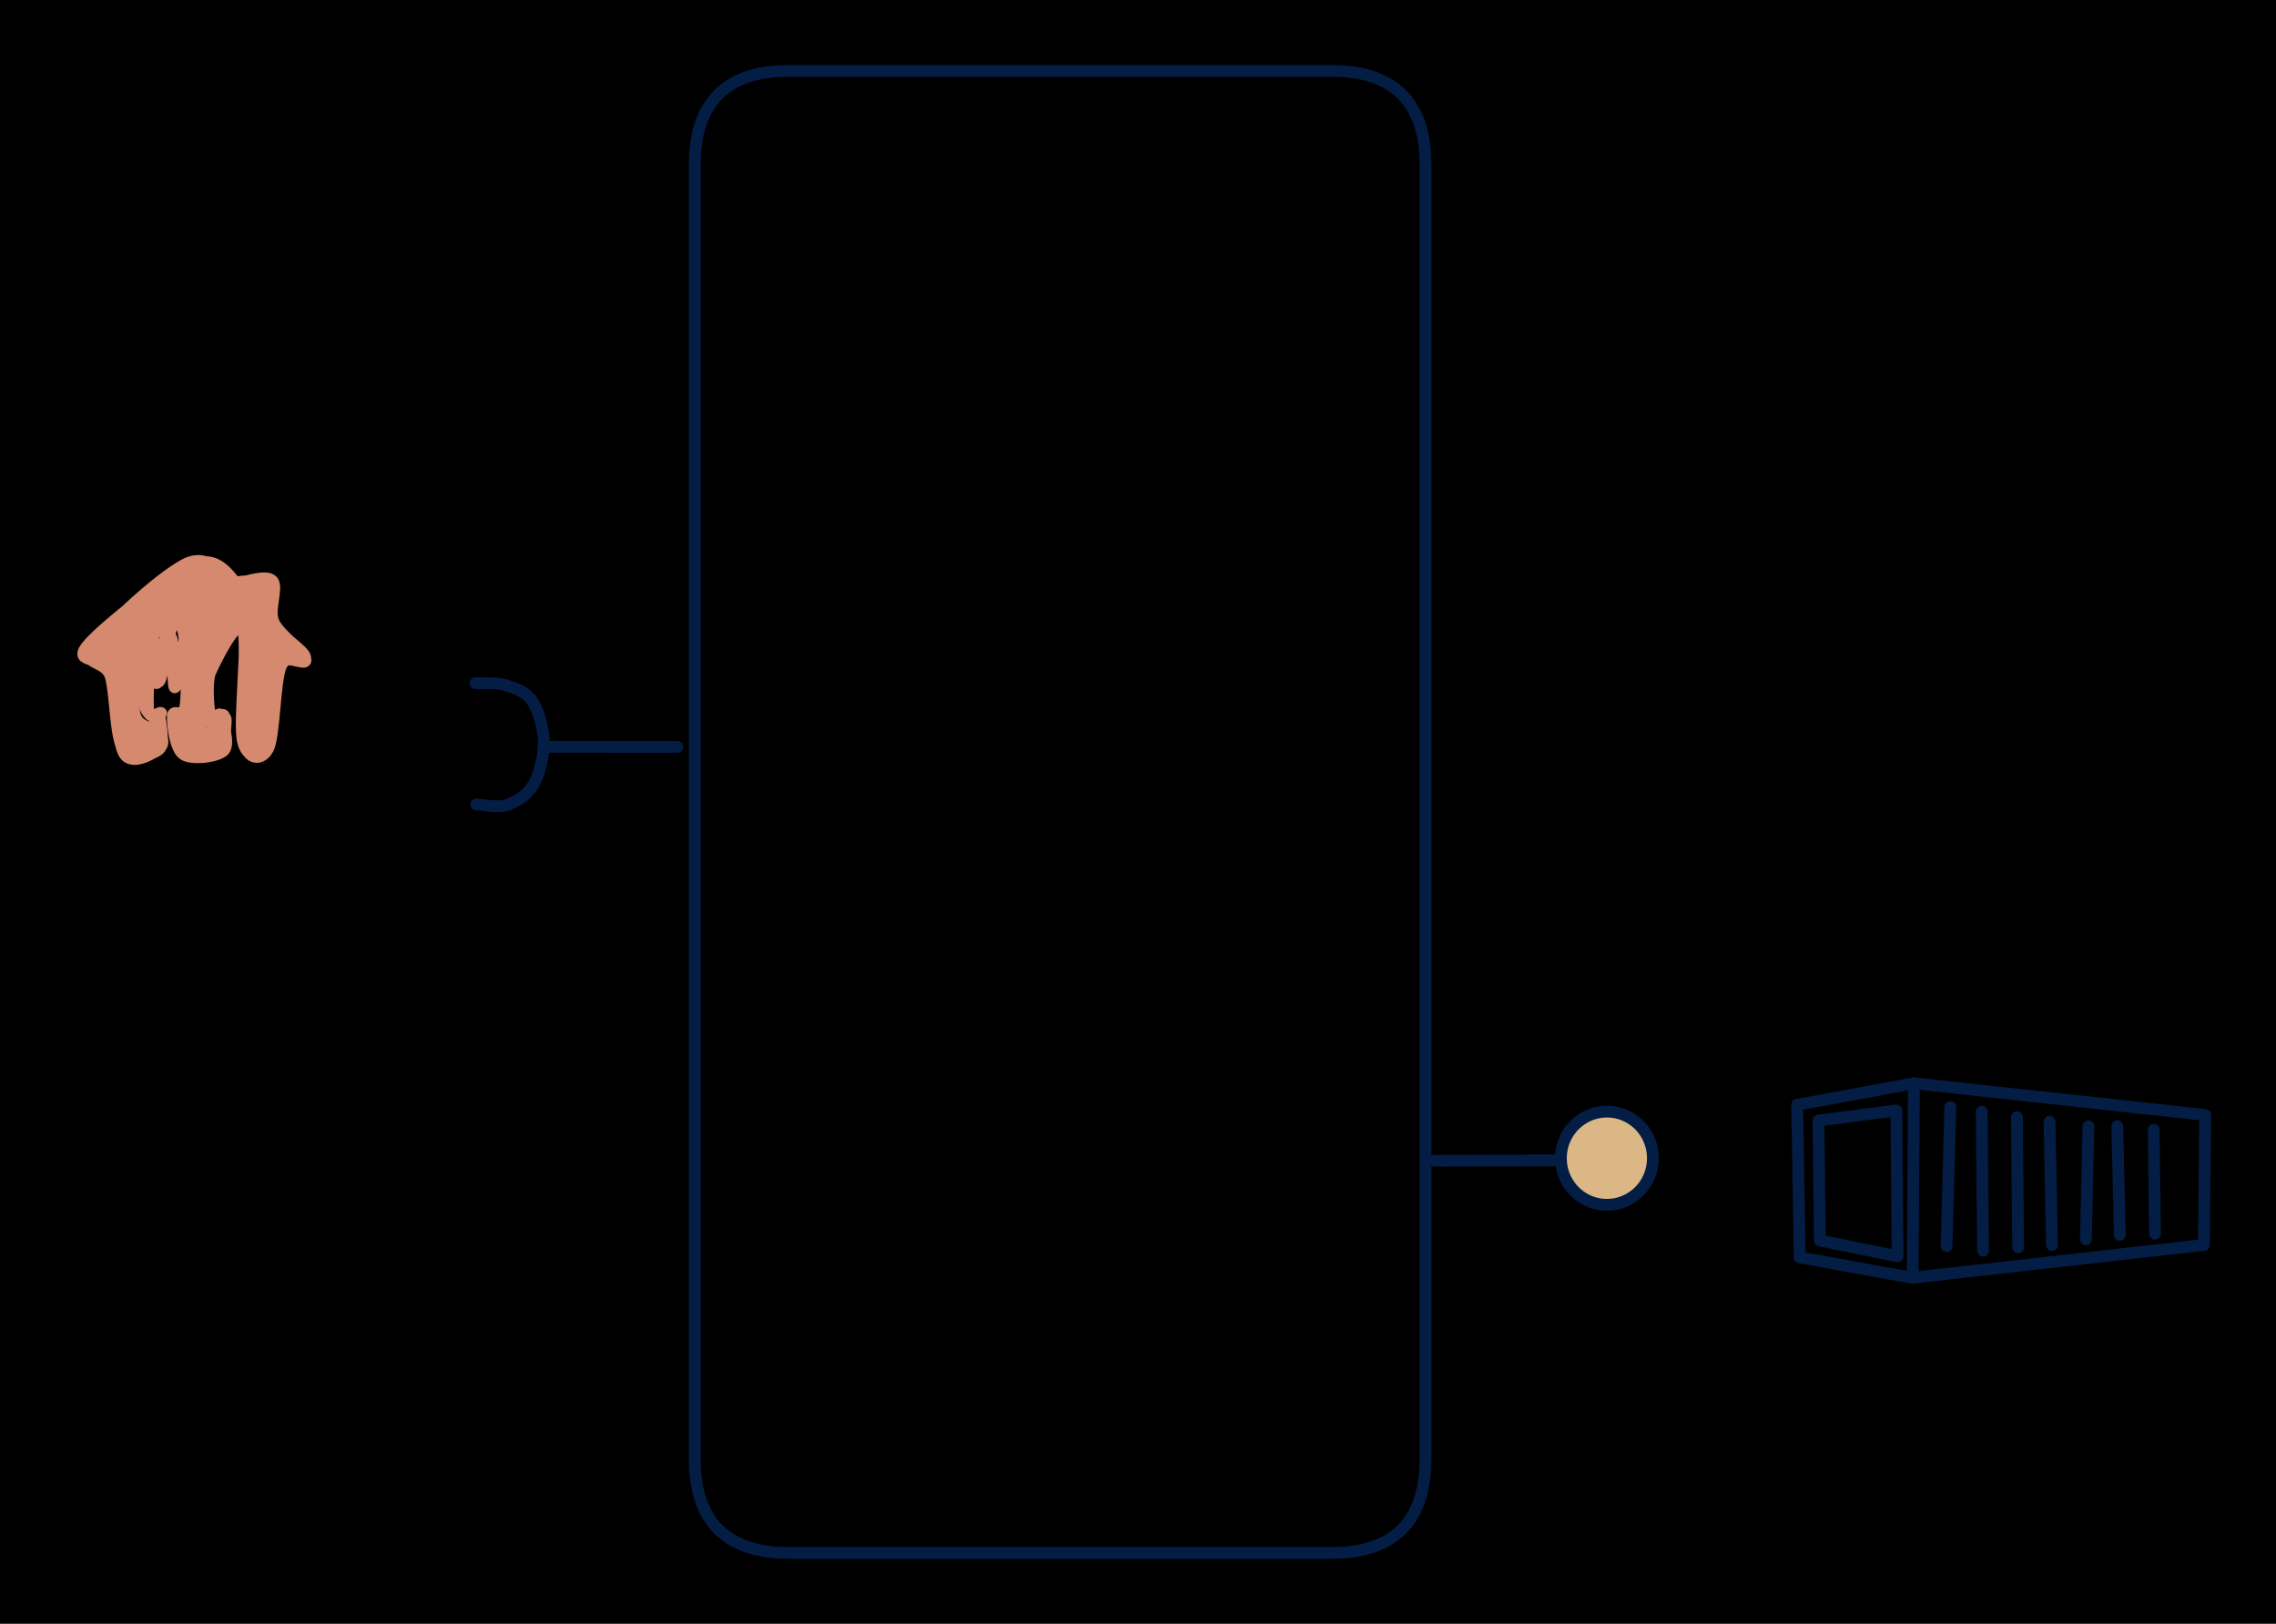
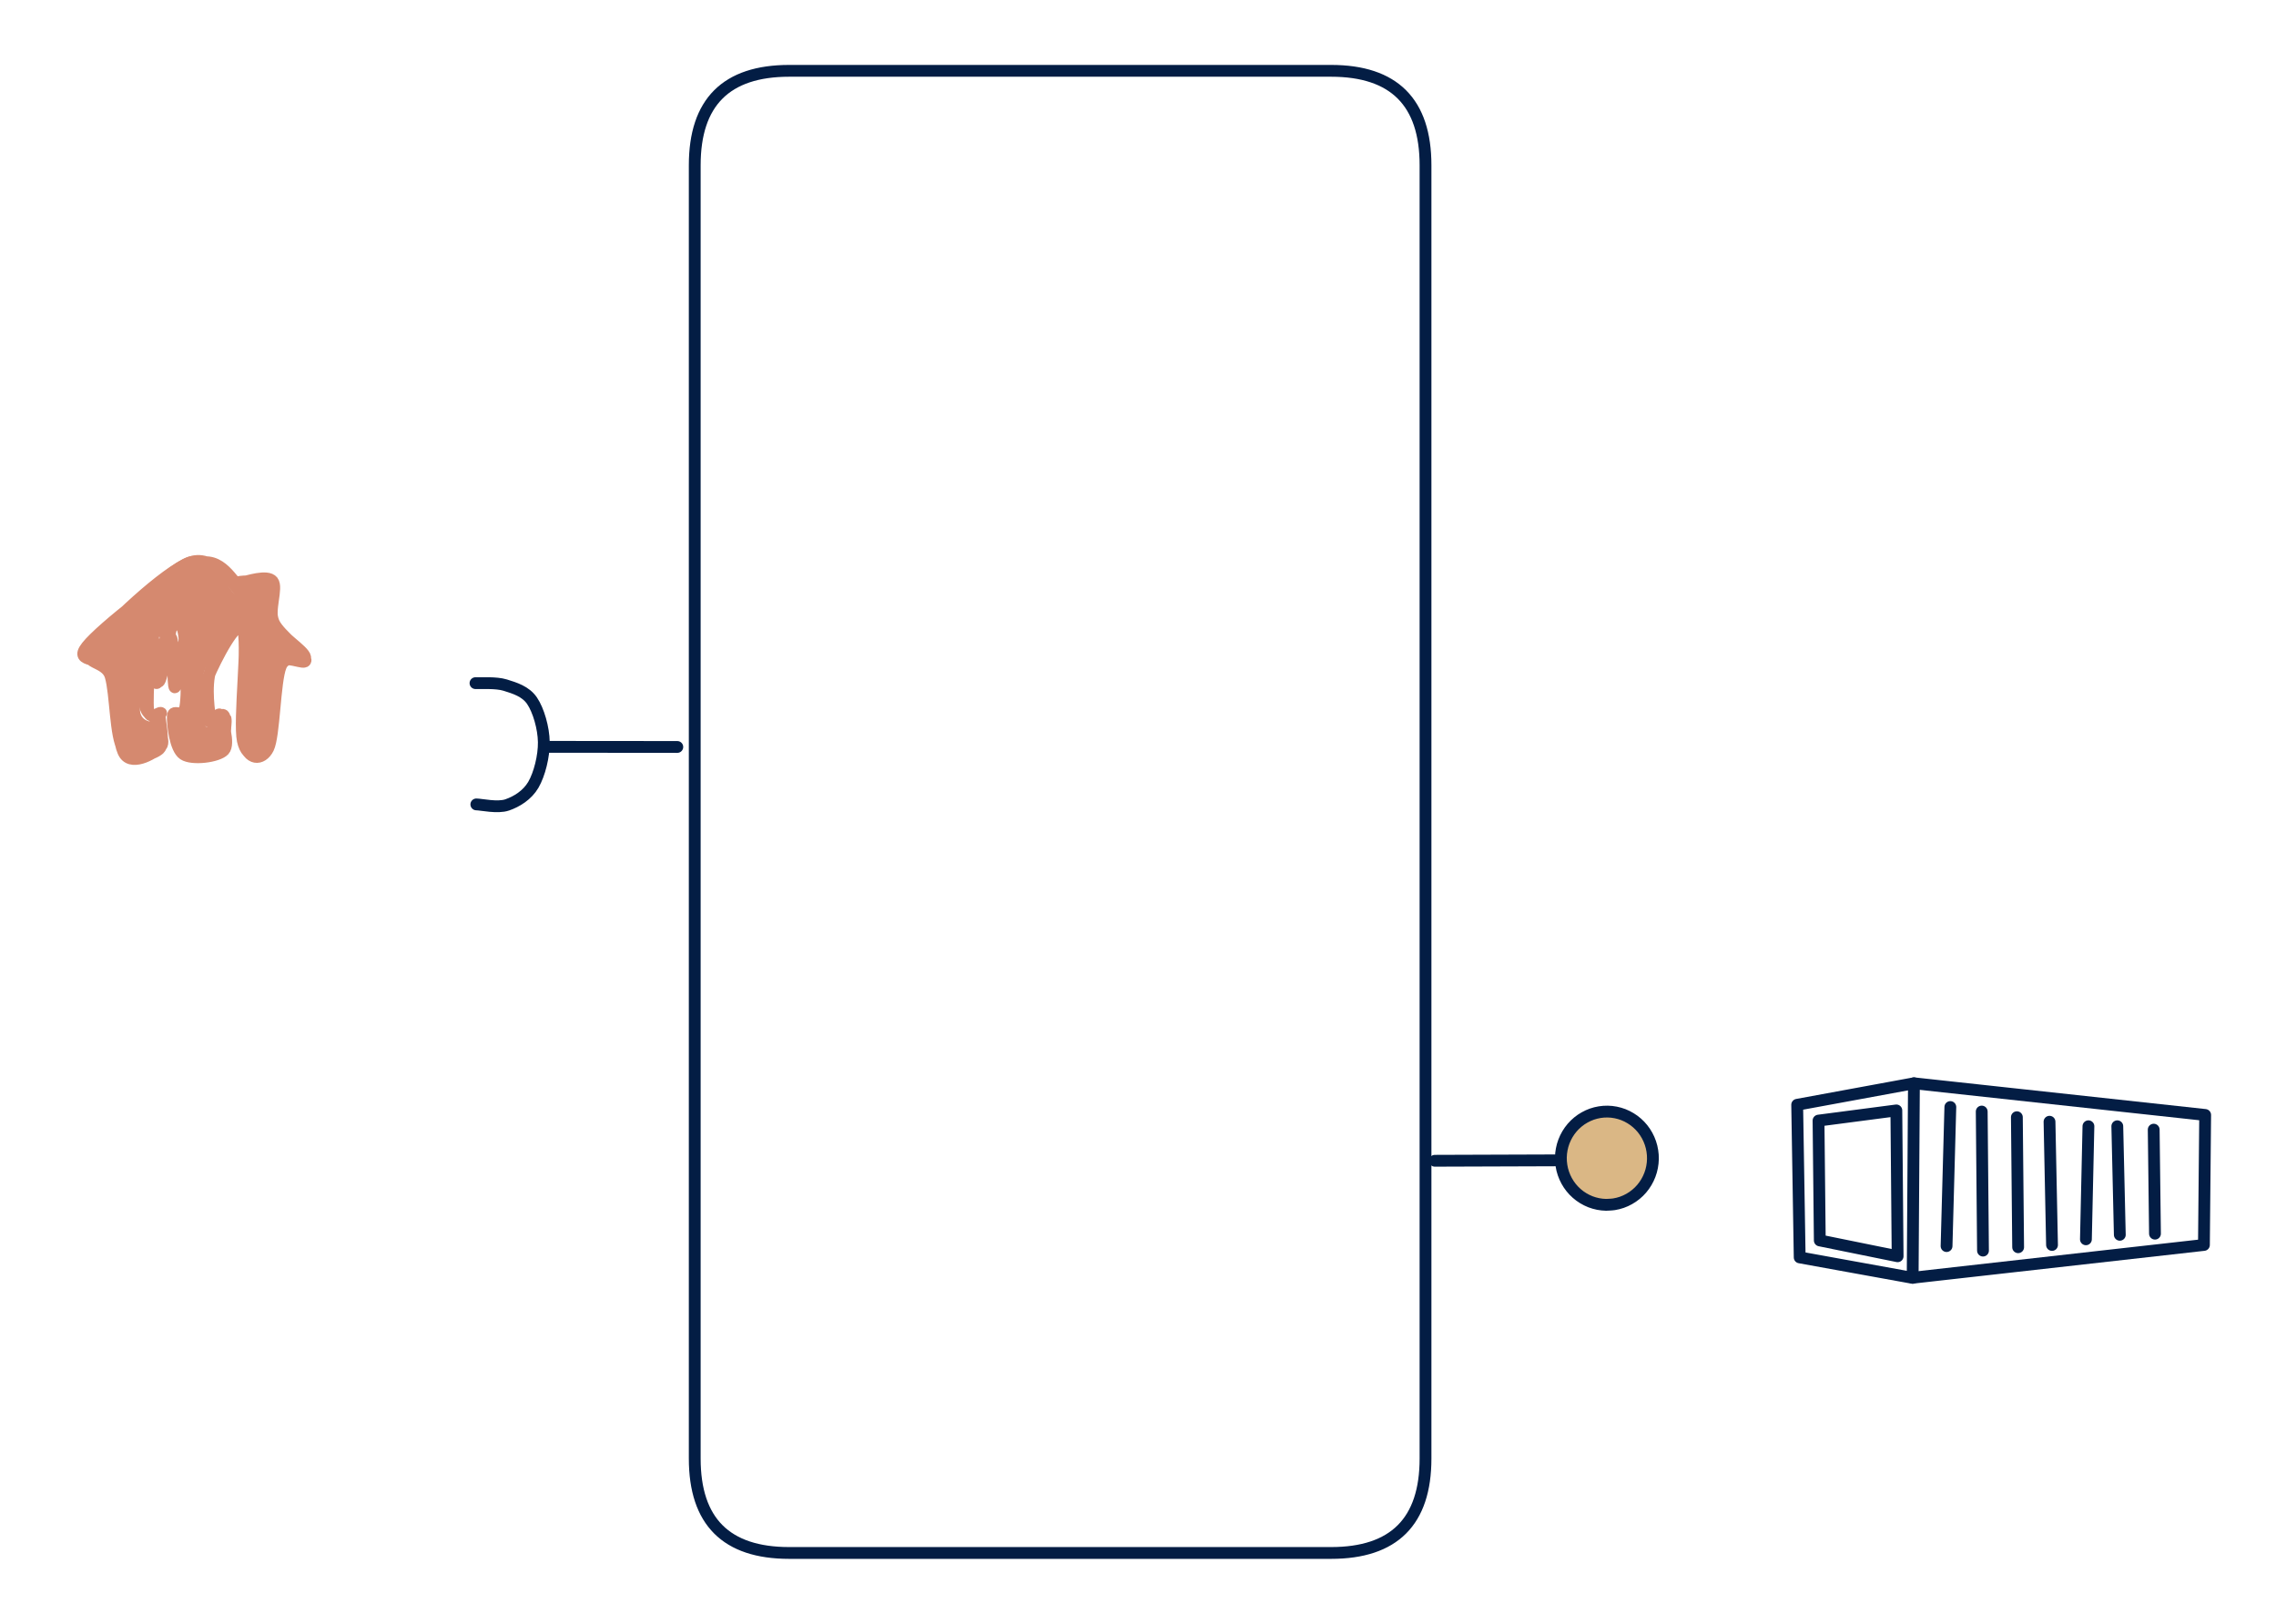
<svg xmlns="http://www.w3.org/2000/svg" version="1.1" viewBox="5808.526 3113.747 771.178 550.24" width="771.178" height="550.24">
-   <rect x="5808.526" y="3113.747" width="771.178" height="550.24" fill="#000000" />
  <g stroke-linecap="round">
    <g transform="translate(5861.916 3356.374) rotate(0 12.47356 -18.98673)" fill-rule="evenodd">
      <path d="M-0.35 2.18 C0.09 3.72, 4.12 7.88, 2.13 9.42 C0.13 10.96, -9.25 15.77, -12.33 11.42 C-15.42 7.08, -14.29 -11.17, -16.4 -16.64 C-18.52 -22.12, -29.39 -15.23, -25.02 -21.42 C-20.64 -27.6, 1.23 -50.46, 9.84 -53.75 C18.45 -57.05, 23.45 -42.35, 26.63 -41.2 C29.8 -40.04, 27.18 -46.45, 28.88 -46.82 C30.59 -47.19, 35.22 -45.74, 36.85 -43.4 C38.48 -41.06, 36.47 -36.76, 38.65 -32.79 C40.84 -28.82, 49.34 -22.07, 49.96 -19.59 C50.58 -17.11, 44.66 -22.73, 42.36 -17.9 C40.05 -13.07, 38.31 4.96, 36.12 9.37 C33.94 13.78, 30.53 14.88, 29.26 8.57 C27.99 2.26, 30.68 -24.43, 28.49 -28.5 C26.3 -32.57, 18.19 -21.12, 16.11 -15.85 C14.03 -10.58, 14.56 0.49, 16 3.12 C17.44 5.75, 23.83 -1.41, 24.77 -0.08 C25.71 1.26, 24.69 9.21, 21.65 11.13 C18.61 13.04, 9.47 13.01, 6.54 11.41 C3.61 9.82, 3.7 3.95, 4.08 1.57 C4.46 -0.82, 8.37 2.2, 8.8 -2.88 C9.22 -7.96, 7.32 -27.44, 6.62 -28.92 C5.93 -30.39, 5.23 -12.26, 4.62 -11.72 C4 -11.19, 3.52 -25.67, 2.93 -25.71 C2.33 -25.76, 1.47 -11.83, 1.05 -12 C0.63 -12.17, 1.59 -28.33, 0.42 -26.75 C-0.74 -25.17, -5.81 -7.38, -5.97 -2.52 C-6.12 2.34, -1.2 1.94, -0.5 2.41" stroke="none" stroke-width="0" fill="#d5896f" fill-rule="evenodd" />
      <path d="M-0.97 0.65 C-0.85 2.38, 2.91 8.14, 1.22 10.19 C-0.48 12.24, -8.29 17.1, -11.14 12.95 C-13.99 8.8, -13.75 -8.64, -15.89 -14.72 C-18.02 -20.8, -28.78 -17.43, -23.97 -23.55 C-19.17 -29.67, 4.26 -48.12, 12.96 -51.45 C21.65 -54.78, 25.6 -44.58, 28.19 -43.54 C30.78 -42.5, 26.68 -44.86, 28.48 -45.21 C30.28 -45.57, 37.19 -47.95, 38.99 -45.67 C40.78 -43.38, 37.42 -35.79, 39.26 -31.49 C41.1 -27.19, 49.61 -22.32, 50.02 -19.88 C50.43 -17.43, 43.81 -21.96, 41.73 -16.82 C39.64 -11.68, 39.58 6.73, 37.49 10.94 C35.4 15.16, 30.64 15.26, 29.19 8.49 C27.75 1.72, 30.8 -26.01, 28.81 -29.67 C26.82 -33.34, 19.39 -18.61, 17.26 -13.5 C15.13 -8.39, 15.15 -1.23, 16.03 1.01 C16.92 3.26, 21.78 -1.79, 22.55 -0.03 C23.32 1.73, 23.07 9.69, 20.67 11.57 C18.27 13.45, 10.52 13.02, 8.13 11.24 C5.74 9.47, 6.1 3.16, 6.33 0.93 C6.57 -1.31, 9.02 2.41, 9.54 -2.17 C10.06 -6.75, 9.83 -24.92, 9.45 -26.55 C9.07 -28.17, 8.29 -11.84, 7.24 -11.91 C6.2 -11.98, 4.45 -27.1, 3.19 -26.97 C1.93 -26.84, 0.67 -11.14, -0.32 -11.14 C-1.31 -11.15, -2.08 -28.19, -2.75 -27.01 C-3.41 -25.82, -4.9 -8.66, -4.32 -4.04 C-3.74 0.58, 0.1 0.16, 0.71 0.71 M0.72 -0.05 C0.68 1.8, 2.6 9.33, 0.54 11.21 C-1.52 13.09, -8.88 15.34, -11.62 11.23 C-14.36 7.12, -14.17 -7.65, -15.9 -13.45 C-17.62 -19.25, -26.49 -17.12, -21.98 -23.56 C-17.47 -30, 2.67 -49.09, 11.15 -52.08 C19.64 -55.08, 26.25 -42.65, 28.95 -41.53 C31.65 -40.41, 25.84 -44.97, 27.33 -45.35 C28.83 -45.73, 35.88 -46.12, 37.9 -43.79 C39.93 -41.47, 37.44 -35.55, 39.48 -31.42 C41.52 -27.29, 49.99 -21.4, 50.14 -19.01 C50.3 -16.62, 42.5 -21.93, 40.42 -17.1 C38.34 -12.26, 39.59 5.76, 37.67 10 C35.75 14.25, 30.32 15.13, 28.89 8.36 C27.45 1.58, 30.86 -26.67, 29.04 -30.66 C27.22 -34.66, 19.79 -21.04, 17.96 -15.61 C16.13 -10.18, 17.52 -0.62, 18.06 1.93 C18.6 4.48, 20.47 -1.91, 21.2 -0.29 C21.94 1.32, 24.55 9.39, 22.49 11.6 C20.42 13.82, 11.7 14.91, 8.81 12.98 C5.93 11.06, 5.07 2.75, 5.17 0.04 C5.28 -2.66, 8.69 1.24, 9.44 -3.25 C10.19 -7.75, 10.26 -25.86, 9.66 -26.94 C9.06 -28.02, 6.69 -9.81, 5.85 -9.71 C5 -9.61, 5.51 -26.05, 4.6 -26.37 C3.69 -26.69, 1.44 -11.55, 0.38 -11.65 C-0.68 -11.75, -1.17 -28.54, -1.76 -26.97 C-2.36 -25.4, -3.69 -6.55, -3.2 -2.23 C-2.7 2.1, 0.54 -1.59, 1.19 -1.02" stroke="#d5896f" stroke-width="4" fill="none" />
    </g>
  </g>
  <g stroke-linecap="round" transform="translate(6043.924 3137.747) rotate(0 123.8051 251.1225)">
    <path d="M32 0 C94.94 0, 157.88 0, 215.61 0 M32 0 C75.34 0, 118.67 0, 215.61 0 M215.61 0 C236.94 0, 247.61 10.67, 247.61 32 M215.61 0 C236.94 0, 247.61 10.67, 247.61 32 M247.61 32 C247.61 159.93, 247.61 287.85, 247.61 470.24 M247.61 32 C247.61 184.41, 247.61 336.81, 247.61 470.24 M247.61 470.24 C247.61 491.58, 236.94 502.24, 215.61 502.24 M247.61 470.24 C247.61 491.58, 236.94 502.24, 215.61 502.24 M215.61 502.24 C142.29 502.24, 68.97 502.24, 32 502.24 M215.61 502.24 C146.66 502.24, 77.71 502.24, 32 502.24 M32 502.24 C10.67 502.24, 0 491.58, 0 470.24 M32 502.24 C10.67 502.24, 0 491.58, 0 470.24 M0 470.24 C0 356.89, 0 243.53, 0 32 M0 470.24 C0 307.39, 0 144.54, 0 32 M0 32 C0 10.67, 10.67 0, 32 0 M0 32 C0 10.67, 10.67 0, 32 0" stroke="#031d44" stroke-width="4" fill="none" />
  </g>
  <g stroke-linecap="round">
    <g transform="translate(5961.087 3354.539) rotate(269.5993 20.20242 11.50673)">
      <path d="M0 0 C-0.04 1.74, -1.34 7.21, -0.25 10.44 C0.83 13.66, 2.98 17.27, 6.52 19.37 C10.05 21.46, 16.21 23.05, 20.95 23.01 C25.69 22.98, 31.74 21.29, 34.97 19.13 C38.2 16.98, 39.33 13.27, 40.35 10.08 C41.37 6.89, 40.97 1.68, 41.09 0 M0 0 C-0.04 1.74, -1.34 7.21, -0.25 10.44 C0.83 13.66, 2.98 17.27, 6.52 19.37 C10.05 21.46, 16.21 23.05, 20.95 23.01 C25.69 22.98, 31.74 21.29, 34.97 19.13 C38.2 16.98, 39.33 13.27, 40.35 10.08 C41.37 6.89, 40.97 1.68, 41.09 0" stroke="#031d44" stroke-width="4" fill="none" />
    </g>
  </g>
  <g stroke-linecap="round">
    <g transform="translate(6015.993 3344.647) rotate(269.5993 -0.1761756 22.19813)">
      <path d="M0 0 C-0.06 7.4, -0.29 37, -0.35 44.4 M0 0 C-0.06 7.4, -0.29 37, -0.35 44.4" stroke="#031d44" stroke-width="4" fill="none" />
    </g>
  </g>
  <g stroke-linecap="round">
    <g transform="translate(6314.602 3486.704) rotate(90.96151 0.4103828 20.31395)">
      <path d="M0 0 C0.14 6.77, 0.68 33.86, 0.82 40.63 M0 0 C0.14 6.77, 0.68 33.86, 0.82 40.63" stroke="#031d44" stroke-width="4" fill="none" />
    </g>
  </g>
  <g stroke-linecap="round" transform="translate(6337.191 3490.625) rotate(90.96151 15.79974 15.59455)">
    <path d="M31.6 15.59 C31.6 16.5, 31.52 17.41, 31.36 18.3 C31.2 19.19, 30.96 20.08, 30.65 20.93 C30.33 21.78, 29.94 22.61, 29.48 23.39 C29.03 24.17, 28.49 24.93, 27.9 25.62 C27.32 26.31, 26.66 26.96, 25.96 27.54 C25.26 28.12, 24.49 28.65, 23.7 29.1 C22.91 29.55, 22.06 29.94, 21.2 30.25 C20.34 30.56, 19.44 30.8, 18.54 30.95 C17.64 31.11, 16.71 31.19, 15.8 31.19 C14.89 31.19, 13.96 31.11, 13.06 30.95 C12.16 30.8, 11.26 30.56, 10.4 30.25 C9.54 29.94, 8.69 29.55, 7.9 29.1 C7.11 28.65, 6.34 28.12, 5.64 27.54 C4.94 26.96, 4.28 26.31, 3.7 25.62 C3.11 24.93, 2.57 24.17, 2.12 23.39 C1.66 22.61, 1.27 21.78, 0.95 20.93 C0.64 20.08, 0.4 19.19, 0.24 18.3 C0.08 17.41, 0 16.5, 0 15.59 C0 14.69, 0.08 13.78, 0.24 12.89 C0.4 12, 0.64 11.11, 0.95 10.26 C1.27 9.41, 1.66 8.58, 2.12 7.8 C2.57 7.02, 3.11 6.26, 3.7 5.57 C4.28 4.88, 4.94 4.23, 5.64 3.65 C6.34 3.07, 7.11 2.54, 7.9 2.09 C8.69 1.64, 9.54 1.25, 10.4 0.94 C11.26 0.63, 12.16 0.39, 13.06 0.24 C13.96 0.08, 14.89 0, 15.8 0 C16.71 0, 17.64 0.08, 18.54 0.24 C19.44 0.39, 20.34 0.63, 21.2 0.94 C22.06 1.25, 22.91 1.64, 23.7 2.09 C24.49 2.54, 25.26 3.07, 25.96 3.65 C26.66 4.23, 27.32 4.88, 27.9 5.57 C28.49 6.26, 29.03 7.02, 29.48 7.8 C29.94 8.58, 30.33 9.41, 30.65 10.26 C30.96 11.11, 31.2 12, 31.36 12.89 C31.52 13.78, 31.56 15.14, 31.6 15.59 C31.64 16.05, 31.64 15.14, 31.6 15.59" stroke="none" stroke-width="0" fill="#dab785" />
    <path d="M31.6 15.59 C31.6 16.5, 31.52 17.41, 31.36 18.3 C31.2 19.19, 30.96 20.08, 30.65 20.93 C30.33 21.78, 29.94 22.61, 29.48 23.39 C29.03 24.17, 28.49 24.93, 27.9 25.62 C27.32 26.31, 26.66 26.96, 25.96 27.54 C25.26 28.12, 24.49 28.65, 23.7 29.1 C22.91 29.55, 22.06 29.94, 21.2 30.25 C20.34 30.56, 19.44 30.8, 18.54 30.95 C17.64 31.11, 16.71 31.19, 15.8 31.19 C14.89 31.19, 13.96 31.11, 13.06 30.95 C12.16 30.8, 11.26 30.56, 10.4 30.25 C9.54 29.94, 8.69 29.55, 7.9 29.1 C7.11 28.65, 6.34 28.12, 5.64 27.54 C4.94 26.96, 4.28 26.31, 3.7 25.62 C3.11 24.93, 2.57 24.17, 2.12 23.39 C1.66 22.61, 1.27 21.78, 0.95 20.93 C0.64 20.08, 0.4 19.19, 0.24 18.3 C0.08 17.41, 0 16.5, 0 15.59 C0 14.69, 0.08 13.78, 0.24 12.89 C0.4 12, 0.64 11.11, 0.95 10.26 C1.27 9.41, 1.66 8.58, 2.12 7.8 C2.57 7.02, 3.11 6.26, 3.7 5.57 C4.28 4.88, 4.94 4.23, 5.64 3.65 C6.34 3.07, 7.11 2.54, 7.9 2.09 C8.69 1.64, 9.54 1.25, 10.4 0.94 C11.26 0.63, 12.16 0.39, 13.06 0.24 C13.96 0.08, 14.89 0, 15.8 0 C16.71 0, 17.64 0.08, 18.54 0.24 C19.44 0.39, 20.34 0.63, 21.2 0.94 C22.06 1.25, 22.91 1.64, 23.7 2.09 C24.49 2.54, 25.26 3.07, 25.96 3.65 C26.66 4.23, 27.32 4.88, 27.9 5.57 C28.49 6.26, 29.03 7.02, 29.48 7.8 C29.94 8.58, 30.33 9.41, 30.65 10.26 C30.96 11.11, 31.2 12, 31.36 12.89 C31.52 13.78, 31.56 15.14, 31.6 15.59 C31.64 16.05, 31.64 15.14, 31.6 15.59" stroke="#031d44" stroke-width="4" fill="none" />
  </g>
  <g stroke-linecap="round">
    <g transform="translate(6424.697 3493.476) rotate(0 13.39865 21.26245)">
      <path d="M0 0 C0.11 10.08, 0.21 20.16, 0.43 40.61 M0 0 C0.11 10.78, 0.23 21.56, 0.43 40.61 M0.43 40.61 C9.3 42.41, 18.18 44.22, 26.8 45.97 M0.43 40.61 C6.85 41.92, 13.28 43.22, 26.8 45.97 M26.8 45.97 C26.69 33.68, 26.59 21.39, 26.37 -3.45 M26.8 45.97 C26.7 34.66, 26.6 23.35, 26.37 -3.45 M26.37 -3.45 C20.9 -2.73, 15.43 -2.02, 0 0 M26.37 -3.45 C16.85 -2.2, 7.33 -0.96, 0 0" stroke="#031d44" stroke-width="4" fill="none" />
    </g>
  </g>
  <g stroke-linecap="round">
    <g transform="translate(6417.466 3488.112) rotate(0 19.77896 25.68963)">
      <path d="M0 0 C0.2 12.42, 0.41 24.84, 0.85 51.72 M0 0 C0.24 14.35, 0.47 28.7, 0.85 51.72 M0.85 51.72 C16.14 54.49, 31.42 57.26, 39.13 58.66 M0.85 51.72 C15.23 54.33, 29.6 56.93, 39.13 58.66 M39.13 58.66 C39.25 40.4, 39.37 22.14, 39.56 -7.28 M39.13 58.66 C39.25 39.76, 39.38 20.85, 39.56 -7.28 M39.56 -7.28 C29.87 -5.5, 20.17 -3.71, 0 0 M39.56 -7.28 C28.18 -5.19, 16.8 -3.09, 0 0" stroke="#031d44" stroke-width="4" fill="none" />
    </g>
  </g>
  <g stroke-linecap="round">
    <g transform="translate(6457.024 3480.833) rotate(0 49.12839 32.94722)">
      <path d="M0 0 C28.65 3.11, 57.31 6.23, 98.68 10.73 M0 0 C34.35 3.73, 68.69 7.47, 98.68 10.73 M98.68 10.73 C98.57 22.23, 98.46 33.74, 98.26 54.78 M98.68 10.73 C98.57 22.35, 98.46 33.98, 98.26 54.78 M98.26 54.78 C70.08 57.96, 41.91 61.13, -0.43 65.89 M98.26 54.78 C75.07 57.39, 51.88 60.01, -0.43 65.89" stroke="#031d44" stroke-width="4" fill="none" />
    </g>
  </g>
  <g stroke-linecap="round">
    <g transform="translate(6469.36 3488.878) rotate(0 -0.6380311 23.56109)">
      <path d="M0 0 C-0.29 10.73, -0.58 21.45, -1.28 47.12 M0 0 C-0.44 16.13, -0.87 32.25, -1.28 47.12" stroke="#031d44" stroke-width="4" fill="none" />
    </g>
  </g>
  <g stroke-linecap="round">
    <g transform="translate(6479.993 3490.411) rotate(0 0.212677 23.56109)">
      <path d="M0 0 C0.14 15.64, 0.28 31.28, 0.43 47.12 M0 0 C0.16 17.68, 0.32 35.36, 0.43 47.12" stroke="#031d44" stroke-width="4" fill="none" />
    </g>
  </g>
  <g stroke-linecap="round">
    <g transform="translate(6491.903 3492.326) rotate(0 0.212677 22.02866)">
      <path d="M0 0 C0.12 12.69, 0.25 25.39, 0.43 44.06 M0 0 C0.09 9.21, 0.18 18.41, 0.43 44.06" stroke="#031d44" stroke-width="4" fill="none" />
    </g>
  </g>
  <g stroke-linecap="round">
    <g transform="translate(6502.963 3493.859) rotate(0 0.4253541 20.87934)">
      <path d="M0 0 C0.2 9.96, 0.41 19.92, 0.85 41.76 M0 0 C0.3 14.6, 0.59 29.2, 0.85 41.76" stroke="#031d44" stroke-width="4" fill="none" />
    </g>
  </g>
  <g stroke-linecap="round">
    <g transform="translate(6516.149 3495.391) rotate(0 -0.4253541 19.15536)">
      <path d="M0 0 C-0.29 12.89, -0.57 25.79, -0.85 38.31 M0 0 C-0.21 9.34, -0.41 18.67, -0.85 38.31" stroke="#031d44" stroke-width="4" fill="none" />
    </g>
  </g>
  <g stroke-linecap="round">
    <g transform="translate(6525.932 3495.391) rotate(0 0.4253541 18.38914)">
      <path d="M0 0 C0.34 14.69, 0.68 29.37, 0.85 36.78 M0 0 C0.32 13.81, 0.64 27.62, 0.85 36.78" stroke="#031d44" stroke-width="4" fill="none" />
    </g>
  </g>
  <g stroke-linecap="round">
    <g transform="translate(6538.267 3496.541) rotate(0 0.212677 17.62293)">
      <path d="M0 0 C0.11 9.21, 0.22 18.41, 0.43 35.25 M0 0 C0.11 9.3, 0.22 18.6, 0.43 35.25" stroke="#031d44" stroke-width="4" fill="none" />
    </g>
  </g>
</svg>
